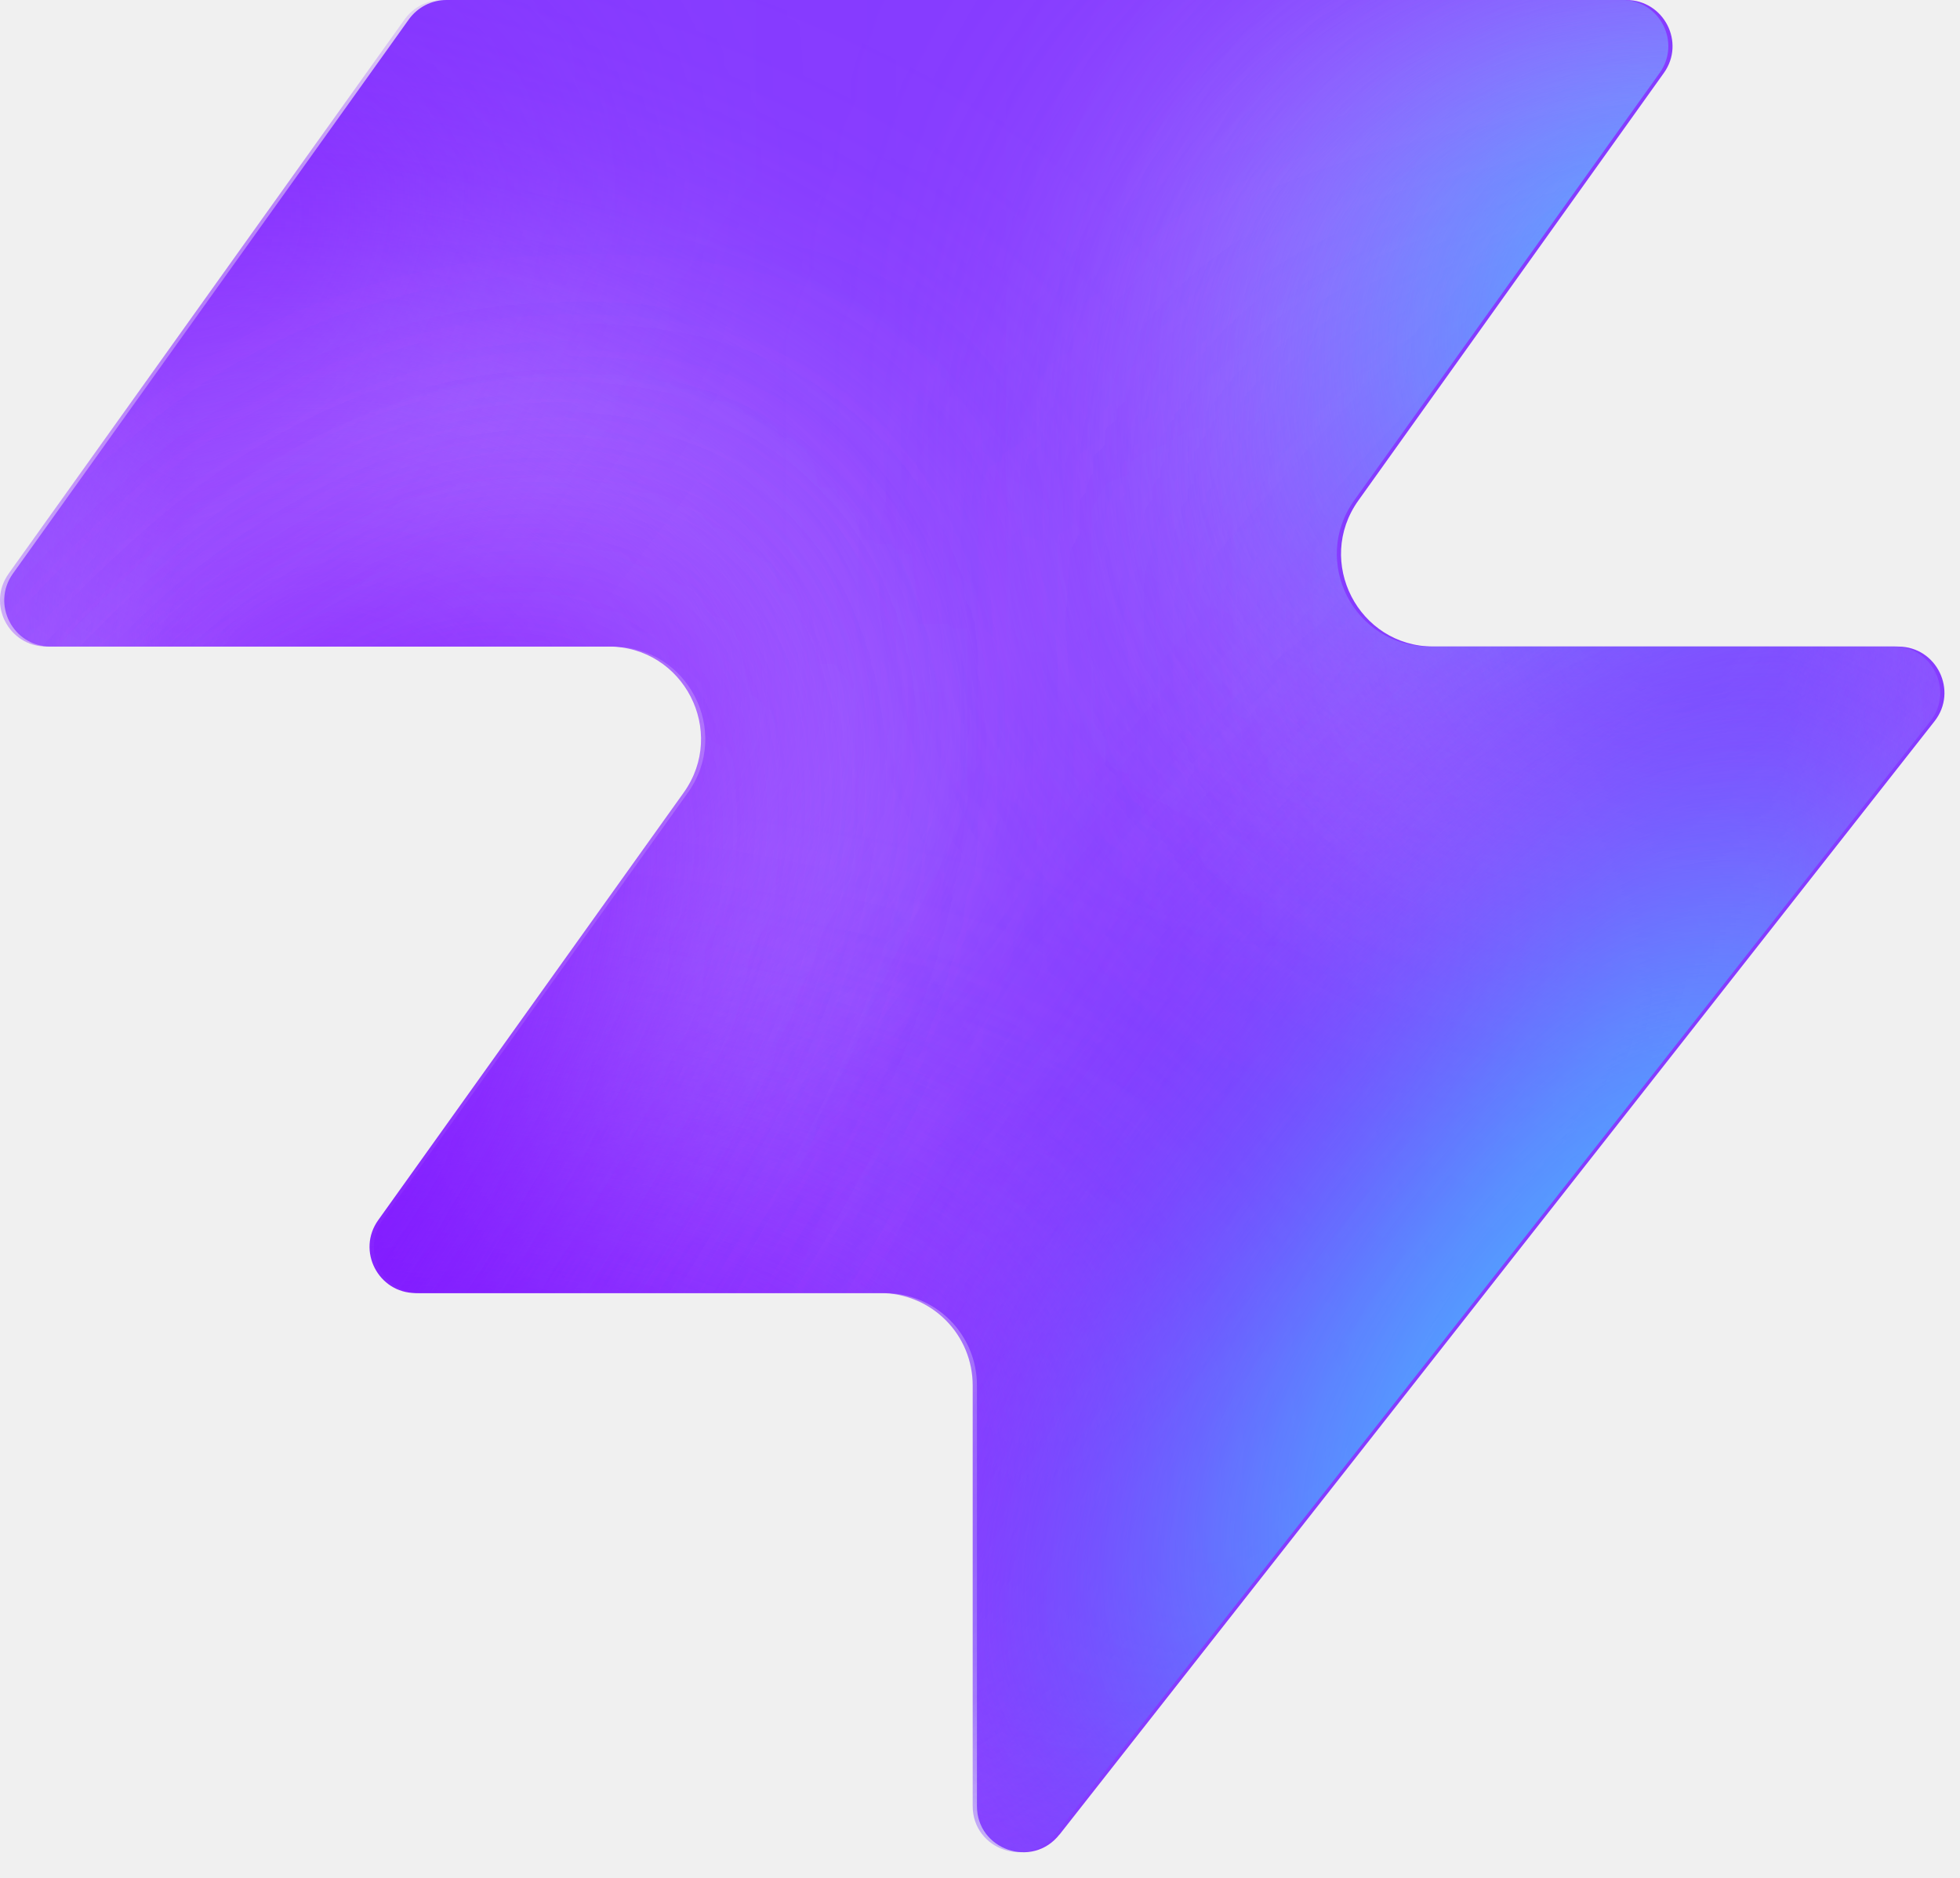
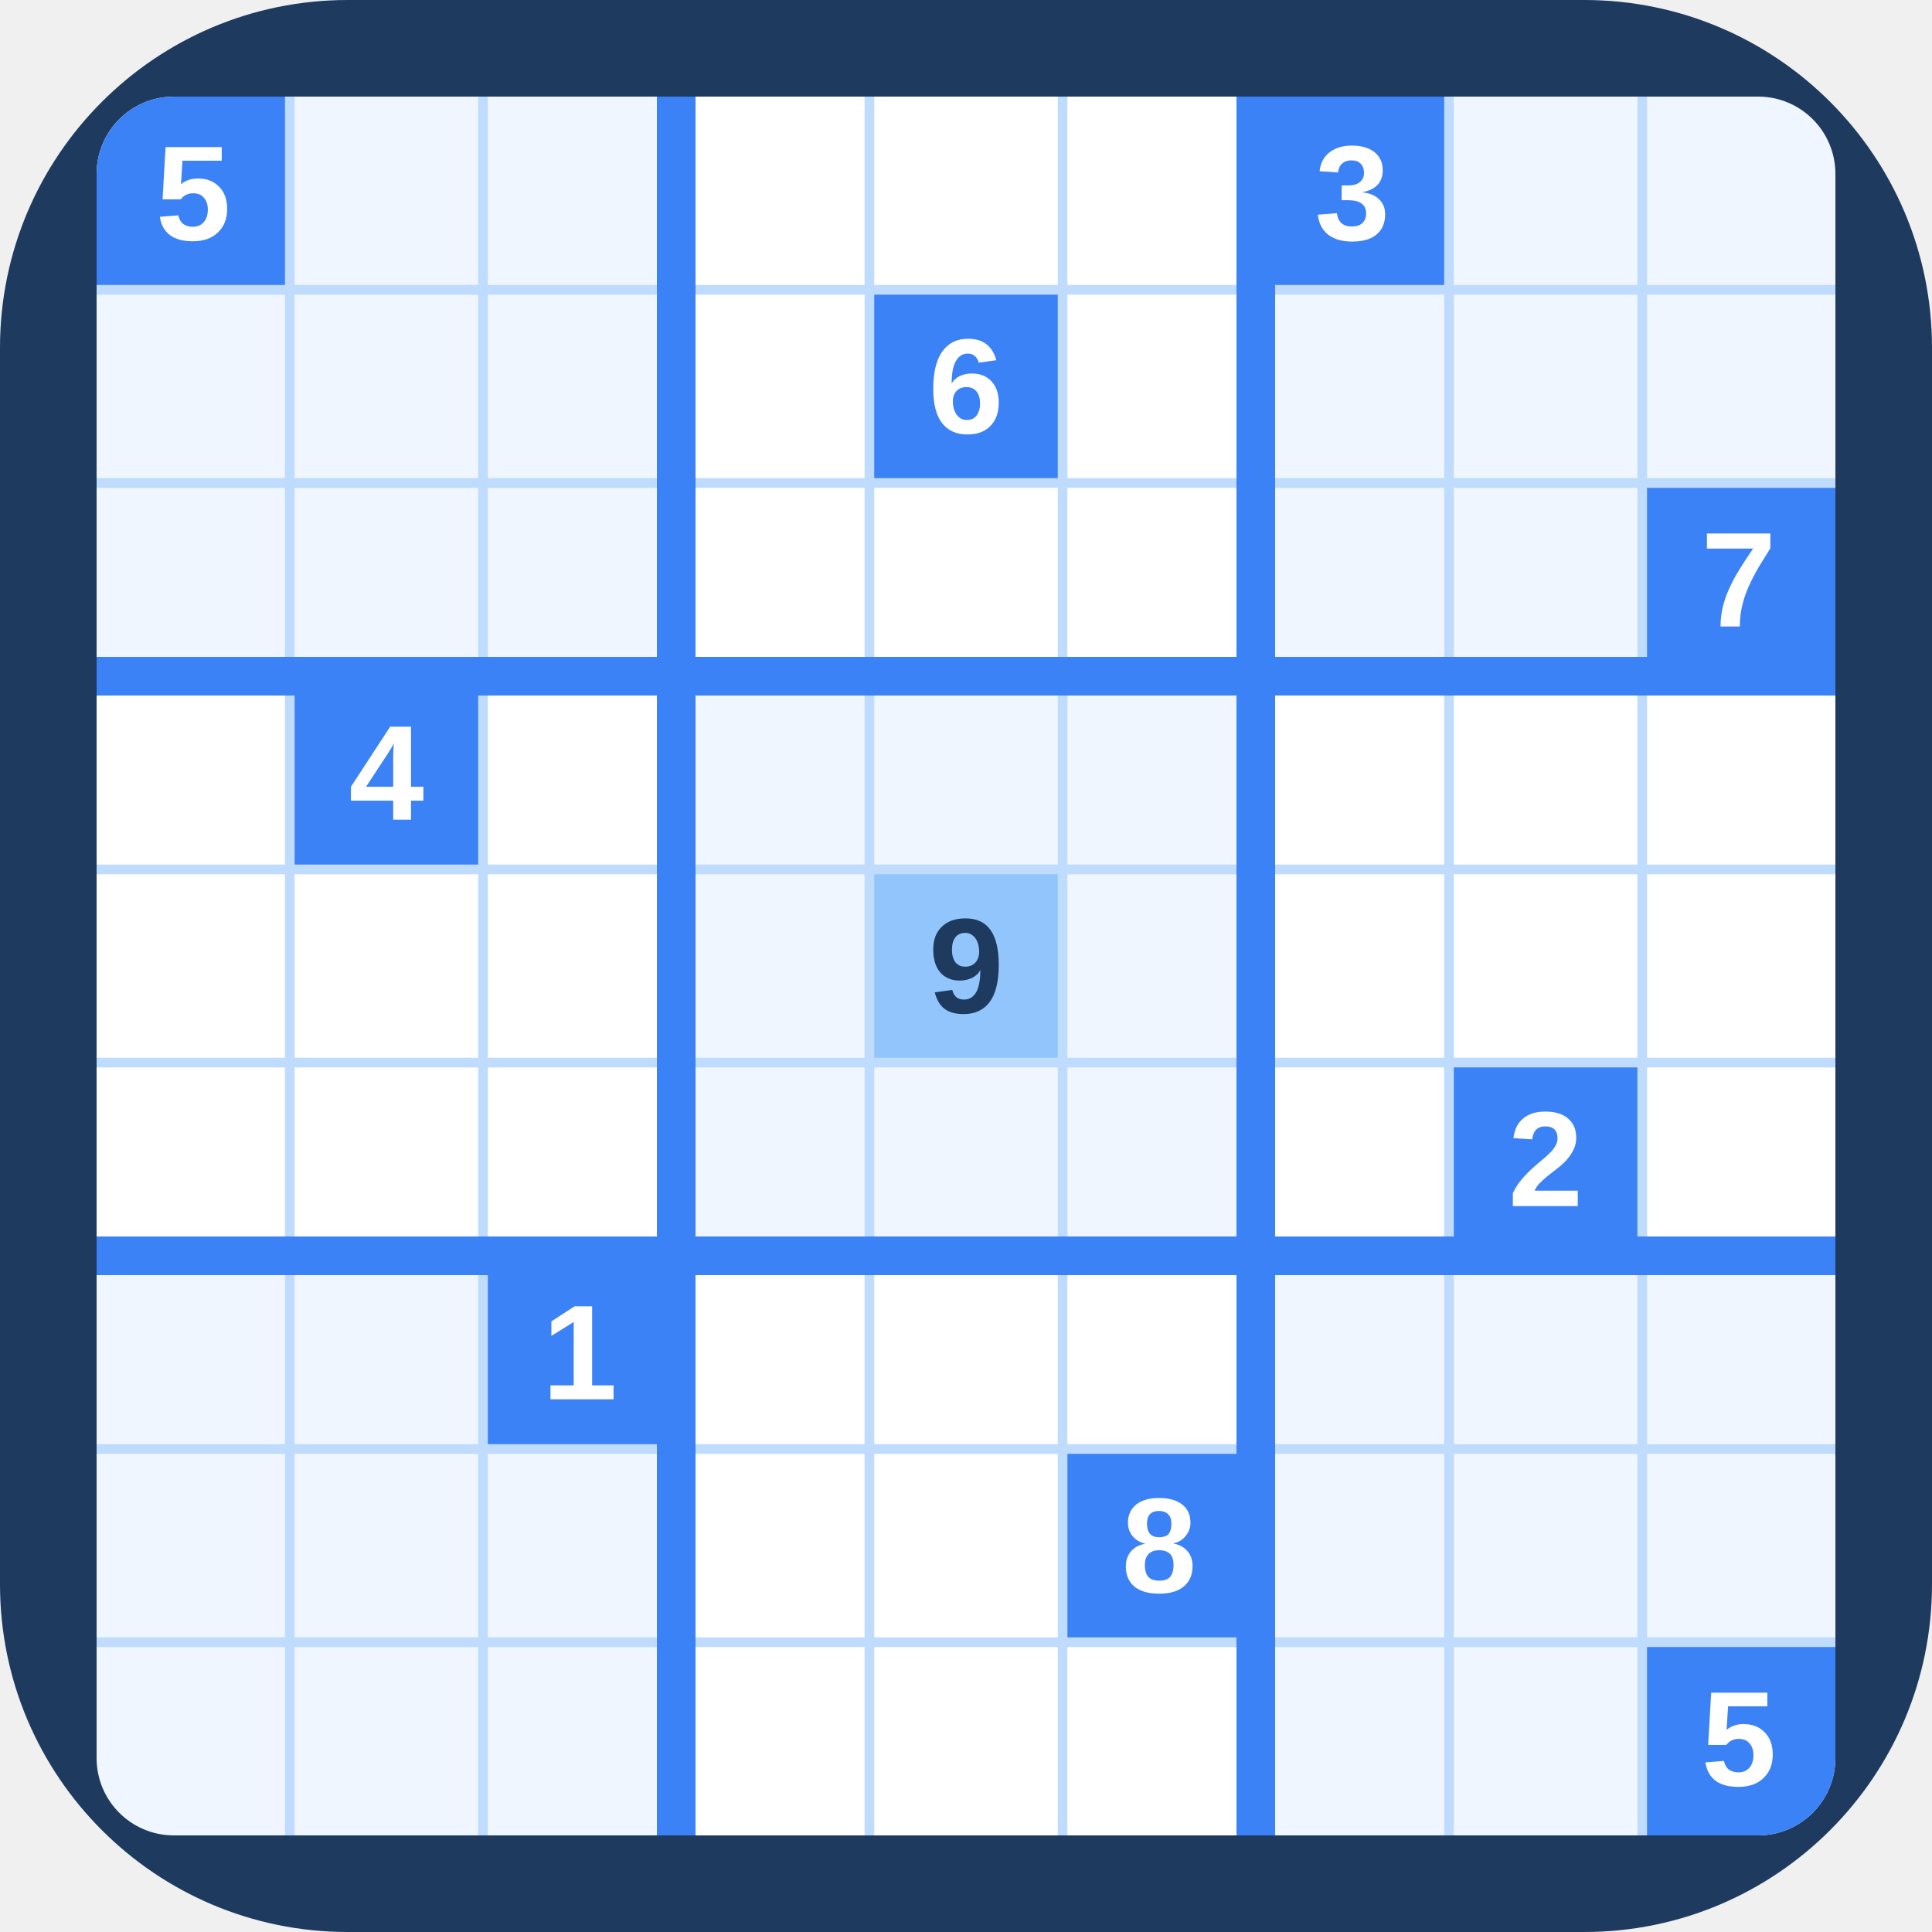
- <svg xmlns="http://www.w3.org/2000/svg" width="48" height="46" fill="none" viewBox="0 0 48 46">
-   <path fill="#863bff" d="M25.946 44.938c-.664.845-2.021.375-2.021-.698V33.937a2.26 2.26 0 0 0-2.262-2.262H10.287c-.92 0-1.456-1.04-.92-1.788l7.48-10.471c1.07-1.497 0-3.578-1.842-3.578H1.237c-.92 0-1.456-1.04-.92-1.788L10.013.474c.214-.297.556-.474.92-.474h28.894c.92 0 1.456 1.04.92 1.788l-7.48 10.471c-1.07 1.498 0 3.579 1.842 3.579h11.377c.943 0 1.473 1.088.89 1.83L25.947 44.94z" style="fill:#863bff;fill:color(display-p3 .525 .23 1);fill-opacity:1" />
-   <mask id="a" width="48" height="46" x="0" y="0" maskUnits="userSpaceOnUse" style="mask-type:alpha">
-     <path fill="#000" d="M25.842 44.938c-.664.844-2.021.375-2.021-.698V33.937a2.26 2.26 0 0 0-2.262-2.262H10.183c-.92 0-1.456-1.04-.92-1.788l7.48-10.471c1.07-1.498 0-3.579-1.842-3.579H1.133c-.92 0-1.456-1.04-.92-1.787L9.91.473c.214-.297.556-.474.92-.474h28.894c.92 0 1.456 1.04.92 1.788l-7.48 10.471c-1.07 1.498 0 3.578 1.842 3.578h11.377c.943 0 1.473 1.088.89 1.832L25.843 44.94z" style="fill:#000;fill-opacity:1" />
-   </mask>
-   <g mask="url(#a)">
-     <g filter="url(#b)">
-       <ellipse cx="5.508" cy="14.704" fill="#ede6ff" rx="5.508" ry="14.704" style="fill:#ede6ff;fill:color(display-p3 .927 .903 1);fill-opacity:1" transform="matrix(.00324 1 1 -.00324 -4.47 31.516)" />
-     </g>
-     <g filter="url(#c)">
-       <ellipse cx="10.399" cy="29.851" fill="#ede6ff" rx="10.399" ry="29.851" style="fill:#ede6ff;fill:color(display-p3 .927 .903 1);fill-opacity:1" transform="matrix(.00324 1 1 -.00324 -39.328 7.883)" />
-     </g>
-     <g filter="url(#d)">
-       <ellipse cx="5.508" cy="30.487" fill="#7e14ff" rx="5.508" ry="30.487" style="fill:#7e14ff;fill:color(display-p3 .492 .077 1);fill-opacity:1" transform="rotate(89.814 -25.913 -14.639)scale(1 -1)" />
-     </g>
-     <g filter="url(#e)">
-       <ellipse cx="5.508" cy="30.599" fill="#7e14ff" rx="5.508" ry="30.599" style="fill:#7e14ff;fill:color(display-p3 .492 .077 1);fill-opacity:1" transform="rotate(89.814 -32.644 -3.334)scale(1 -1)" />
-     </g>
-     <g filter="url(#f)">
-       <ellipse cx="5.508" cy="30.599" fill="#7e14ff" rx="5.508" ry="30.599" style="fill:#7e14ff;fill:color(display-p3 .492 .077 1);fill-opacity:1" transform="matrix(.00324 1 1 -.00324 -34.34 30.47)" />
-     </g>
-     <g filter="url(#g)">
-       <ellipse cx="14.072" cy="22.078" fill="#ede6ff" rx="14.072" ry="22.078" style="fill:#ede6ff;fill:color(display-p3 .927 .903 1);fill-opacity:1" transform="rotate(93.35 24.506 48.493)scale(-1 1)" />
-     </g>
-     <g filter="url(#h)">
-       <ellipse cx="3.47" cy="21.501" fill="#7e14ff" rx="3.47" ry="21.501" style="fill:#7e14ff;fill:color(display-p3 .492 .077 1);fill-opacity:1" transform="rotate(89.009 28.708 47.59)scale(-1 1)" />
-     </g>
-     <g filter="url(#i)">
-       <ellipse cx="3.47" cy="21.501" fill="#7e14ff" rx="3.47" ry="21.501" style="fill:#7e14ff;fill:color(display-p3 .492 .077 1);fill-opacity:1" transform="rotate(89.009 28.708 47.59)scale(-1 1)" />
-     </g>
-     <g filter="url(#j)">
-       <ellipse cx=".387" cy="8.972" fill="#7e14ff" rx="4.407" ry="29.108" style="fill:#7e14ff;fill:color(display-p3 .492 .077 1);fill-opacity:1" transform="rotate(39.51 .387 8.972)" />
-     </g>
-     <g filter="url(#k)">
-       <ellipse cx="47.523" cy="-6.092" fill="#7e14ff" rx="4.407" ry="29.108" style="fill:#7e14ff;fill:color(display-p3 .492 .077 1);fill-opacity:1" transform="rotate(37.892 47.523 -6.092)" />
-     </g>
-     <g filter="url(#l)">
-       <ellipse cx="41.412" cy="6.333" fill="#47bfff" rx="5.971" ry="9.665" style="fill:#47bfff;fill:color(display-p3 .28 .748 1);fill-opacity:1" transform="rotate(37.892 41.412 6.333)" />
-     </g>
-     <g filter="url(#m)">
-       <ellipse cx="-1.879" cy="38.332" fill="#7e14ff" rx="4.407" ry="29.108" style="fill:#7e14ff;fill:color(display-p3 .492 .077 1);fill-opacity:1" transform="rotate(37.892 -1.88 38.332)" />
-     </g>
-     <g filter="url(#n)">
-       <ellipse cx="-1.879" cy="38.332" fill="#7e14ff" rx="4.407" ry="29.108" style="fill:#7e14ff;fill:color(display-p3 .492 .077 1);fill-opacity:1" transform="rotate(37.892 -1.88 38.332)" />
-     </g>
-     <g filter="url(#o)">
-       <ellipse cx="35.651" cy="29.907" fill="#7e14ff" rx="4.407" ry="29.108" style="fill:#7e14ff;fill:color(display-p3 .492 .077 1);fill-opacity:1" transform="rotate(37.892 35.651 29.907)" />
-     </g>
-     <g filter="url(#p)">
-       <ellipse cx="38.418" cy="32.4" fill="#47bfff" rx="5.971" ry="15.297" style="fill:#47bfff;fill:color(display-p3 .28 .748 1);fill-opacity:1" transform="rotate(37.892 38.418 32.4)" />
-     </g>
+ <svg xmlns="http://www.w3.org/2000/svg" viewBox="0 0 100 100">
+   <defs>
+     <clipPath id="grid-clip">
+       <rect x="5" y="5" width="90" height="90" rx="4" />
+     </clipPath>
+   </defs>
+   <rect width="100" height="100" rx="18" fill="#1e3a5f" />
+   <g clip-path="url(#grid-clip)">
+     <rect x="5" y="5" width="30" height="30" fill="#eff6ff" />
+     <rect x="65" y="5" width="30" height="30" fill="#eff6ff" />
+     <rect x="35" y="35" width="30" height="30" fill="#eff6ff" />
+     <rect x="5" y="65" width="30" height="30" fill="#eff6ff" />
+     <rect x="65" y="65" width="30" height="30" fill="#eff6ff" />
+     <rect x="35" y="5" width="30" height="30" fill="#ffffff" />
+     <rect x="5" y="35" width="30" height="30" fill="#ffffff" />
+     <rect x="65" y="35" width="30" height="30" fill="#ffffff" />
+     <rect x="35" y="65" width="30" height="30" fill="#ffffff" />
+     <rect x="5" y="5" width="10" height="10" fill="#3b82f6" />
+     <rect x="65" y="5" width="10" height="10" fill="#3b82f6" />
+     <rect x="45" y="15" width="10" height="10" fill="#3b82f6" />
+     <rect x="85" y="25" width="10" height="10" fill="#3b82f6" />
+     <rect x="15" y="35" width="10" height="10" fill="#3b82f6" />
+     <rect x="45" y="45" width="10" height="10" fill="#93c5fd" />
+     <rect x="75" y="55" width="10" height="10" fill="#3b82f6" />
+     <rect x="25" y="65" width="10" height="10" fill="#3b82f6" />
+     <rect x="55" y="75" width="10" height="10" fill="#3b82f6" />
+     <rect x="85" y="85" width="10" height="10" fill="#3b82f6" />
+     <line x1="15" y1="5" x2="15" y2="95" stroke="#bfdbfe" stroke-width="0.5" />
+     <line x1="25" y1="5" x2="25" y2="95" stroke="#bfdbfe" stroke-width="0.5" />
+     <line x1="45" y1="5" x2="45" y2="95" stroke="#bfdbfe" stroke-width="0.5" />
+     <line x1="55" y1="5" x2="55" y2="95" stroke="#bfdbfe" stroke-width="0.5" />
+     <line x1="75" y1="5" x2="75" y2="95" stroke="#bfdbfe" stroke-width="0.5" />
+     <line x1="85" y1="5" x2="85" y2="95" stroke="#bfdbfe" stroke-width="0.5" />
+     <line x1="5" y1="15" x2="95" y2="15" stroke="#bfdbfe" stroke-width="0.5" />
+     <line x1="5" y1="25" x2="95" y2="25" stroke="#bfdbfe" stroke-width="0.5" />
+     <line x1="5" y1="45" x2="95" y2="45" stroke="#bfdbfe" stroke-width="0.5" />
+     <line x1="5" y1="55" x2="95" y2="55" stroke="#bfdbfe" stroke-width="0.5" />
+     <line x1="5" y1="75" x2="95" y2="75" stroke="#bfdbfe" stroke-width="0.5" />
+     <line x1="5" y1="85" x2="95" y2="85" stroke="#bfdbfe" stroke-width="0.5" />
+     <line x1="35" y1="5" x2="35" y2="95" stroke="#3b82f6" stroke-width="2" />
+     <line x1="65" y1="5" x2="65" y2="95" stroke="#3b82f6" stroke-width="2" />
+     <line x1="5" y1="35" x2="95" y2="35" stroke="#3b82f6" stroke-width="2" />
+     <line x1="5" y1="65" x2="95" y2="65" stroke="#3b82f6" stroke-width="2" />
+     <text x="10" y="10" text-anchor="middle" dominant-baseline="central" font-family="Arial,sans-serif" font-size="7" font-weight="bold" fill="#ffffff">5</text>
+     <text x="70" y="10" text-anchor="middle" dominant-baseline="central" font-family="Arial,sans-serif" font-size="7" font-weight="bold" fill="#ffffff">3</text>
+     <text x="50" y="20" text-anchor="middle" dominant-baseline="central" font-family="Arial,sans-serif" font-size="7" font-weight="bold" fill="#ffffff">6</text>
+     <text x="90" y="30" text-anchor="middle" dominant-baseline="central" font-family="Arial,sans-serif" font-size="7" font-weight="bold" fill="#ffffff">7</text>
+     <text x="20" y="40" text-anchor="middle" dominant-baseline="central" font-family="Arial,sans-serif" font-size="7" font-weight="bold" fill="#ffffff">4</text>
+     <text x="50" y="50" text-anchor="middle" dominant-baseline="central" font-family="Arial,sans-serif" font-size="7" font-weight="bold" fill="#1e3a5f">9</text>
+     <text x="80" y="60" text-anchor="middle" dominant-baseline="central" font-family="Arial,sans-serif" font-size="7" font-weight="bold" fill="#ffffff">2</text>
+     <text x="30" y="70" text-anchor="middle" dominant-baseline="central" font-family="Arial,sans-serif" font-size="7" font-weight="bold" fill="#ffffff">1</text>
+     <text x="60" y="80" text-anchor="middle" dominant-baseline="central" font-family="Arial,sans-serif" font-size="7" font-weight="bold" fill="#ffffff">8</text>
+     <text x="90" y="90" text-anchor="middle" dominant-baseline="central" font-family="Arial,sans-serif" font-size="7" font-weight="bold" fill="#ffffff">5</text>
  </g>
-   <defs>
-     <filter id="b" width="60.045" height="41.654" x="-19.77" y="16.149" color-interpolation-filters="sRGB" filterUnits="userSpaceOnUse">
-       <feFlood flood-opacity="0" result="BackgroundImageFix" />
-       <feBlend in="SourceGraphic" in2="BackgroundImageFix" result="shape" />
-       <feGaussianBlur result="effect1_foregroundBlur_2002_17158" stdDeviation="7.659" />
-     </filter>
-     <filter id="c" width="90.34" height="51.437" x="-54.613" y="-7.533" color-interpolation-filters="sRGB" filterUnits="userSpaceOnUse">
-       <feFlood flood-opacity="0" result="BackgroundImageFix" />
-       <feBlend in="SourceGraphic" in2="BackgroundImageFix" result="shape" />
-       <feGaussianBlur result="effect1_foregroundBlur_2002_17158" stdDeviation="7.659" />
-     </filter>
-     <filter id="d" width="79.355" height="29.4" x="-49.64" y="2.03" color-interpolation-filters="sRGB" filterUnits="userSpaceOnUse">
-       <feFlood flood-opacity="0" result="BackgroundImageFix" />
-       <feBlend in="SourceGraphic" in2="BackgroundImageFix" result="shape" />
-       <feGaussianBlur result="effect1_foregroundBlur_2002_17158" stdDeviation="4.596" />
-     </filter>
-     <filter id="e" width="79.579" height="29.4" x="-45.045" y="20.029" color-interpolation-filters="sRGB" filterUnits="userSpaceOnUse">
-       <feFlood flood-opacity="0" result="BackgroundImageFix" />
-       <feBlend in="SourceGraphic" in2="BackgroundImageFix" result="shape" />
-       <feGaussianBlur result="effect1_foregroundBlur_2002_17158" stdDeviation="4.596" />
-     </filter>
-     <filter id="f" width="79.579" height="29.4" x="-43.513" y="21.178" color-interpolation-filters="sRGB" filterUnits="userSpaceOnUse">
-       <feFlood flood-opacity="0" result="BackgroundImageFix" />
-       <feBlend in="SourceGraphic" in2="BackgroundImageFix" result="shape" />
-       <feGaussianBlur result="effect1_foregroundBlur_2002_17158" stdDeviation="4.596" />
-     </filter>
-     <filter id="g" width="74.749" height="58.852" x="15.756" y="-17.901" color-interpolation-filters="sRGB" filterUnits="userSpaceOnUse">
-       <feFlood flood-opacity="0" result="BackgroundImageFix" />
-       <feBlend in="SourceGraphic" in2="BackgroundImageFix" result="shape" />
-       <feGaussianBlur result="effect1_foregroundBlur_2002_17158" stdDeviation="7.659" />
-     </filter>
-     <filter id="h" width="61.377" height="25.362" x="23.548" y="2.284" color-interpolation-filters="sRGB" filterUnits="userSpaceOnUse">
-       <feFlood flood-opacity="0" result="BackgroundImageFix" />
-       <feBlend in="SourceGraphic" in2="BackgroundImageFix" result="shape" />
-       <feGaussianBlur result="effect1_foregroundBlur_2002_17158" stdDeviation="4.596" />
-     </filter>
-     <filter id="i" width="61.377" height="25.362" x="23.548" y="2.284" color-interpolation-filters="sRGB" filterUnits="userSpaceOnUse">
-       <feFlood flood-opacity="0" result="BackgroundImageFix" />
-       <feBlend in="SourceGraphic" in2="BackgroundImageFix" result="shape" />
-       <feGaussianBlur result="effect1_foregroundBlur_2002_17158" stdDeviation="4.596" />
-     </filter>
-     <filter id="j" width="56.045" height="63.649" x="-27.636" y="-22.853" color-interpolation-filters="sRGB" filterUnits="userSpaceOnUse">
-       <feFlood flood-opacity="0" result="BackgroundImageFix" />
-       <feBlend in="SourceGraphic" in2="BackgroundImageFix" result="shape" />
-       <feGaussianBlur result="effect1_foregroundBlur_2002_17158" stdDeviation="4.596" />
-     </filter>
-     <filter id="k" width="54.814" height="64.646" x="20.116" y="-38.415" color-interpolation-filters="sRGB" filterUnits="userSpaceOnUse">
-       <feFlood flood-opacity="0" result="BackgroundImageFix" />
-       <feBlend in="SourceGraphic" in2="BackgroundImageFix" result="shape" />
-       <feGaussianBlur result="effect1_foregroundBlur_2002_17158" stdDeviation="4.596" />
-     </filter>
-     <filter id="l" width="33.541" height="35.313" x="24.641" y="-11.323" color-interpolation-filters="sRGB" filterUnits="userSpaceOnUse">
-       <feFlood flood-opacity="0" result="BackgroundImageFix" />
-       <feBlend in="SourceGraphic" in2="BackgroundImageFix" result="shape" />
-       <feGaussianBlur result="effect1_foregroundBlur_2002_17158" stdDeviation="4.596" />
-     </filter>
-     <filter id="m" width="54.814" height="64.646" x="-29.286" y="6.009" color-interpolation-filters="sRGB" filterUnits="userSpaceOnUse">
-       <feFlood flood-opacity="0" result="BackgroundImageFix" />
-       <feBlend in="SourceGraphic" in2="BackgroundImageFix" result="shape" />
-       <feGaussianBlur result="effect1_foregroundBlur_2002_17158" stdDeviation="4.596" />
-     </filter>
-     <filter id="n" width="54.814" height="64.646" x="-29.286" y="6.009" color-interpolation-filters="sRGB" filterUnits="userSpaceOnUse">
-       <feFlood flood-opacity="0" result="BackgroundImageFix" />
-       <feBlend in="SourceGraphic" in2="BackgroundImageFix" result="shape" />
-       <feGaussianBlur result="effect1_foregroundBlur_2002_17158" stdDeviation="4.596" />
-     </filter>
-     <filter id="o" width="54.814" height="64.646" x="8.244" y="-2.416" color-interpolation-filters="sRGB" filterUnits="userSpaceOnUse">
-       <feFlood flood-opacity="0" result="BackgroundImageFix" />
-       <feBlend in="SourceGraphic" in2="BackgroundImageFix" result="shape" />
-       <feGaussianBlur result="effect1_foregroundBlur_2002_17158" stdDeviation="4.596" />
-     </filter>
-     <filter id="p" width="39.409" height="43.623" x="18.713" y="10.588" color-interpolation-filters="sRGB" filterUnits="userSpaceOnUse">
-       <feFlood flood-opacity="0" result="BackgroundImageFix" />
-       <feBlend in="SourceGraphic" in2="BackgroundImageFix" result="shape" />
-       <feGaussianBlur result="effect1_foregroundBlur_2002_17158" stdDeviation="4.596" />
-     </filter>
-   </defs>
</svg>
